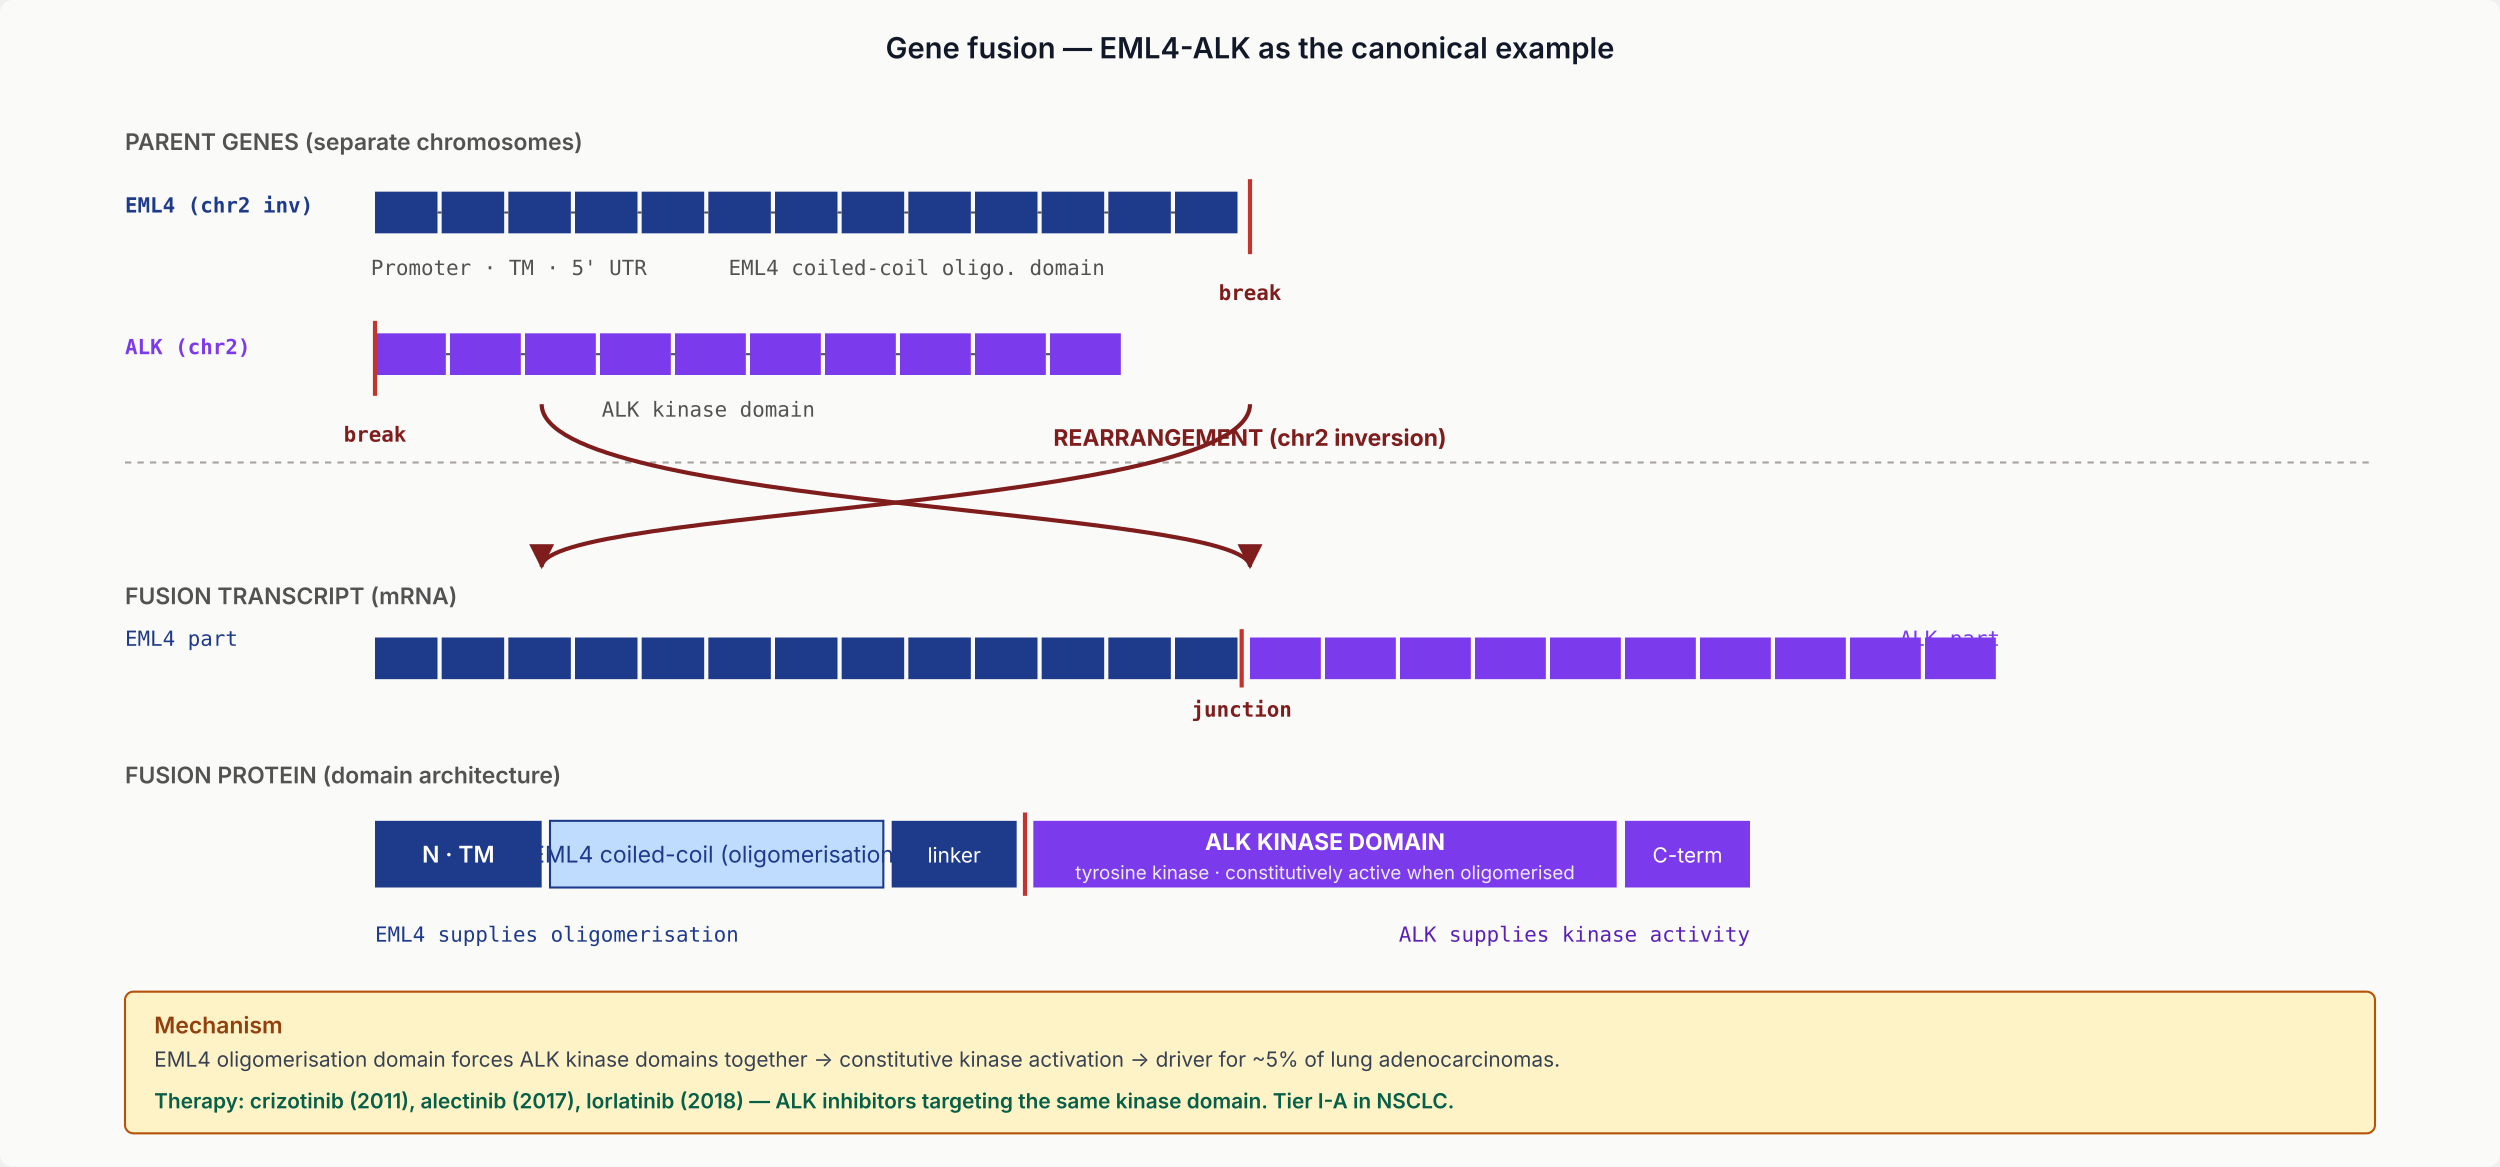
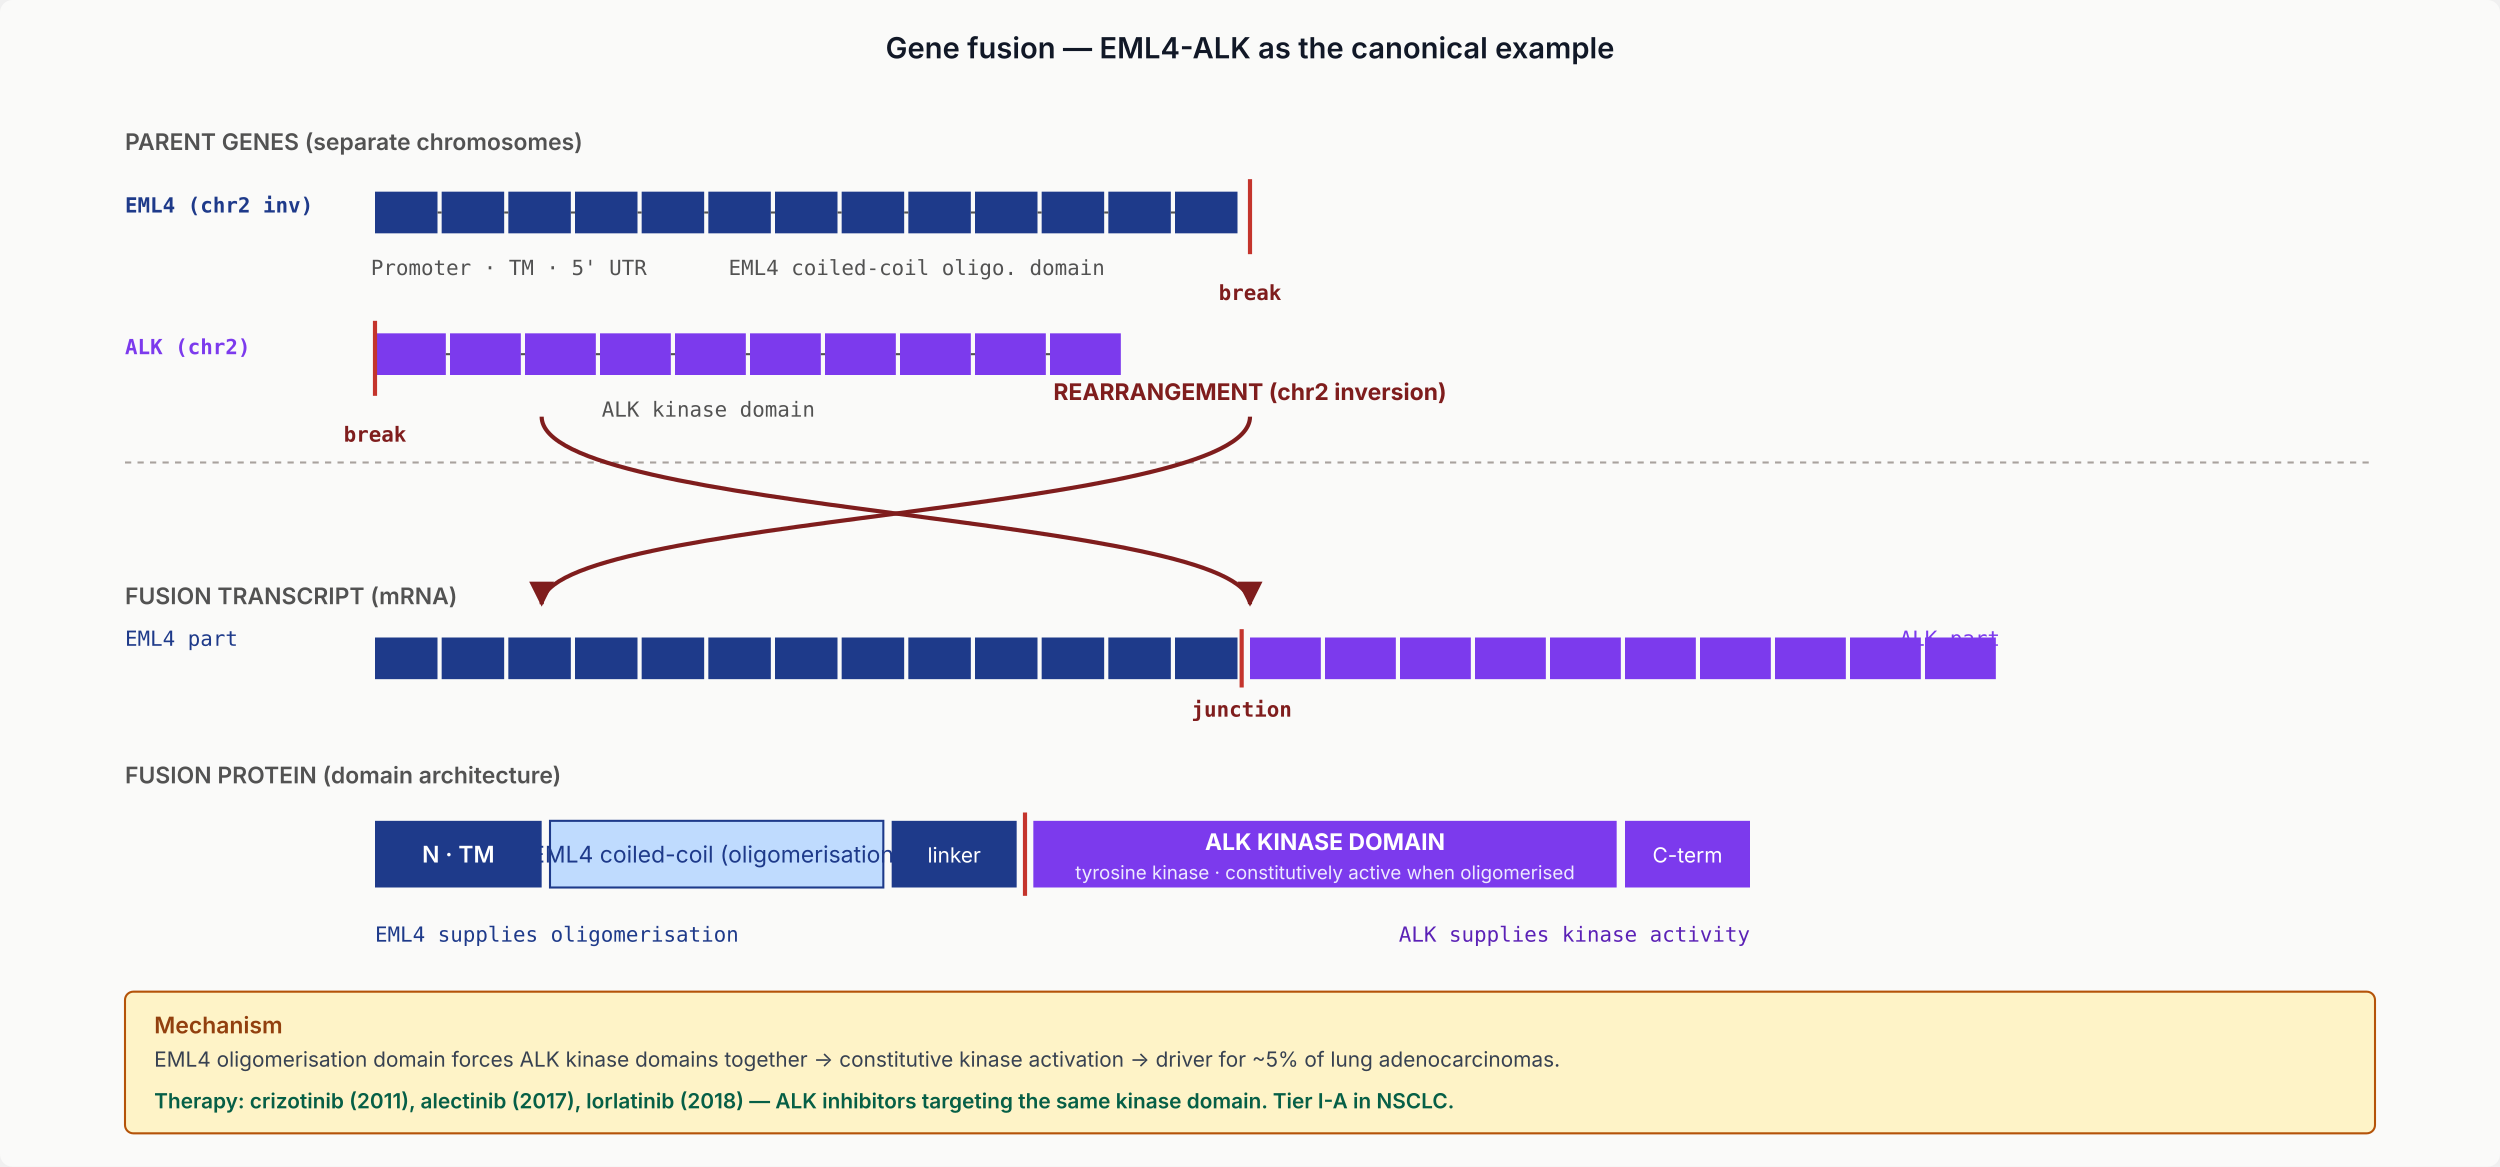
<svg xmlns="http://www.w3.org/2000/svg" viewBox="0 0 1200 560" width="1200" height="560" font-family="Inter, sans-serif">
  <defs>
    <style>text { font-family: Inter, sans-serif; } .mono { font-family: 'JetBrains Mono', monospace; font-size: 10px; }</style>
    <marker id="arr7" viewBox="0 0 10 10" refX="9" refY="5" markerWidth="6" markerHeight="6" orient="auto-start-reverse">
      <path d="M0,0 L10,5 L0,10 z" fill="#7f1d1d" />
    </marker>
  </defs>
  <rect width="1200" height="560" fill="#fafaf9" rx="6" />
  <text x="600" y="28" text-anchor="middle" font-size="14" font-weight="600" fill="#111827">Gene fusion — EML4-ALK as the canonical example</text>
  <g transform="translate(60,72)">
    <text x="0" y="0" font-size="11" font-weight="600" fill="#525252">PARENT GENES (separate chromosomes)</text>
    <g transform="translate(0,16)">
      <text x="0" y="14" font-size="10" font-weight="600" fill="#1e3a8a" class="mono">EML4 (chr2 inv)</text>
      <g transform="translate(120,4)">
        <rect x="0" y="0" width="30" height="20" fill="#1e3a8a" />
        <rect x="32" y="0" width="30" height="20" fill="#1e3a8a" />
        <rect x="64" y="0" width="30" height="20" fill="#1e3a8a" />
        <rect x="96" y="0" width="30" height="20" fill="#1e3a8a" />
        <rect x="128" y="0" width="30" height="20" fill="#1e3a8a" />
        <rect x="160" y="0" width="30" height="20" fill="#1e3a8a" />
        <rect x="192" y="0" width="30" height="20" fill="#1e3a8a" />
        <rect x="224" y="0" width="30" height="20" fill="#1e3a8a" />
        <rect x="256" y="0" width="30" height="20" fill="#1e3a8a" />
        <rect x="288" y="0" width="30" height="20" fill="#1e3a8a" />
        <rect x="320" y="0" width="30" height="20" fill="#1e3a8a" />
        <rect x="352" y="0" width="30" height="20" fill="#1e3a8a" />
        <rect x="384" y="0" width="30" height="20" fill="#1e3a8a" />
        <line x1="30" y1="10" x2="32" y2="10" stroke="#525252" />
        <line x1="62" y1="10" x2="64" y2="10" stroke="#525252" />
        <line x1="94" y1="10" x2="96" y2="10" stroke="#525252" />
        <line x1="126" y1="10" x2="128" y2="10" stroke="#525252" />
        <line x1="158" y1="10" x2="160" y2="10" stroke="#525252" />
        <line x1="190" y1="10" x2="192" y2="10" stroke="#525252" />
        <line x1="222" y1="10" x2="224" y2="10" stroke="#525252" />
        <line x1="254" y1="10" x2="256" y2="10" stroke="#525252" />
        <line x1="286" y1="10" x2="288" y2="10" stroke="#525252" />
        <line x1="318" y1="10" x2="320" y2="10" stroke="#525252" />
        <line x1="350" y1="10" x2="352" y2="10" stroke="#525252" />
        <line x1="382" y1="10" x2="384" y2="10" stroke="#525252" />
      </g>
      <text x="118" y="44" font-size="9" class="mono" fill="#525252">Promoter · TM · 5' UTR</text>
      <text x="380" y="44" text-anchor="middle" font-size="9" class="mono" fill="#525252">EML4 coiled-coil oligo. domain</text>
      <line x1="540" y1="-2" x2="540" y2="34" stroke="#c4342c" stroke-width="2" />
      <text x="540" y="56" text-anchor="middle" font-size="10" fill="#7f1d1d" font-weight="600" class="mono">break</text>
    </g>
    <g transform="translate(0,84)">
      <text x="0" y="14" font-size="10" font-weight="600" fill="#7c3aed" class="mono">ALK (chr2)</text>
      <g transform="translate(120,4)">
        <rect x="0" y="0" width="34" height="20" fill="#7c3aed" />
        <rect x="36" y="0" width="34" height="20" fill="#7c3aed" />
        <rect x="72" y="0" width="34" height="20" fill="#7c3aed" />
        <rect x="108" y="0" width="34" height="20" fill="#7c3aed" />
        <rect x="144" y="0" width="34" height="20" fill="#7c3aed" />
        <rect x="180" y="0" width="34" height="20" fill="#7c3aed" />
        <rect x="216" y="0" width="34" height="20" fill="#7c3aed" />
        <rect x="252" y="0" width="34" height="20" fill="#7c3aed" />
        <rect x="288" y="0" width="34" height="20" fill="#7c3aed" />
        <rect x="324" y="0" width="34" height="20" fill="#7c3aed" />
        <line x1="34" y1="10" x2="36" y2="10" stroke="#525252" />
        <line x1="70" y1="10" x2="72" y2="10" stroke="#525252" />
        <line x1="106" y1="10" x2="108" y2="10" stroke="#525252" />
        <line x1="142" y1="10" x2="144" y2="10" stroke="#525252" />
        <line x1="178" y1="10" x2="180" y2="10" stroke="#525252" />
        <line x1="214" y1="10" x2="216" y2="10" stroke="#525252" />
        <line x1="250" y1="10" x2="252" y2="10" stroke="#525252" />
        <line x1="286" y1="10" x2="288" y2="10" stroke="#525252" />
        <line x1="322" y1="10" x2="324" y2="10" stroke="#525252" />
      </g>
      <text x="280" y="44" font-size="9" class="mono" fill="#525252" text-anchor="middle">ALK kinase domain</text>
      <line x1="120" y1="-2" x2="120" y2="34" stroke="#c4342c" stroke-width="2" />
      <text x="120" y="56" text-anchor="middle" font-size="10" fill="#7f1d1d" font-weight="600" class="mono">break</text>
    </g>
  </g>
  <g transform="translate(60,222)">
    <line x1="0" y1="0" x2="1080" y2="0" stroke="#a8a29e" stroke-dasharray="3 3" />
-     <text x="540" y="-8" text-anchor="middle" font-size="11" font-weight="700" fill="#7f1d1d">REARRANGEMENT (chr2 inversion)</text>
+     <text x="540" y="-30" text-anchor="middle" font-size="11" font-weight="700" fill="#7f1d1d">REARRANGEMENT (chr2 inversion)</text>
    <g stroke="#7f1d1d" stroke-width="2" fill="none" marker-end="url(#arr7)">
-       <path d="M 540 -28 C 540 22 200 22 200 50" />
-       <path d="M 200 -28 C 200 22 540 22 540 50" />
+       <path d="M 540 -22 C 540 25 200 25 200 68" />
+       <path d="M 200 -22 C 200 25 540 25 540 68" />
    </g>
  </g>
  <g transform="translate(60,290)">
    <text x="0" y="0" font-size="11" font-weight="600" fill="#525252">FUSION TRANSCRIPT (mRNA)</text>
    <g transform="translate(120,16)">
      <rect x="0" y="0" width="30" height="20" fill="#1e3a8a" />
      <rect x="32" y="0" width="30" height="20" fill="#1e3a8a" />
      <rect x="64" y="0" width="30" height="20" fill="#1e3a8a" />
      <rect x="96" y="0" width="30" height="20" fill="#1e3a8a" />
      <rect x="128" y="0" width="30" height="20" fill="#1e3a8a" />
      <rect x="160" y="0" width="30" height="20" fill="#1e3a8a" />
      <rect x="192" y="0" width="30" height="20" fill="#1e3a8a" />
      <rect x="224" y="0" width="30" height="20" fill="#1e3a8a" />
      <rect x="256" y="0" width="30" height="20" fill="#1e3a8a" />
      <rect x="288" y="0" width="30" height="20" fill="#1e3a8a" />
      <rect x="320" y="0" width="30" height="20" fill="#1e3a8a" />
      <rect x="352" y="0" width="30" height="20" fill="#1e3a8a" />
      <rect x="384" y="0" width="30" height="20" fill="#1e3a8a" />
      <line x1="416" y1="-4" x2="416" y2="24" stroke="#c4342c" stroke-width="2" />
      <rect x="420" y="0" width="34" height="20" fill="#7c3aed" />
      <rect x="456" y="0" width="34" height="20" fill="#7c3aed" />
      <rect x="492" y="0" width="34" height="20" fill="#7c3aed" />
      <rect x="528" y="0" width="34" height="20" fill="#7c3aed" />
      <rect x="564" y="0" width="34" height="20" fill="#7c3aed" />
      <rect x="600" y="0" width="34" height="20" fill="#7c3aed" />
      <rect x="636" y="0" width="34" height="20" fill="#7c3aed" />
      <rect x="672" y="0" width="34" height="20" fill="#7c3aed" />
      <rect x="708" y="0" width="34" height="20" fill="#7c3aed" />
      <rect x="744" y="0" width="34" height="20" fill="#7c3aed" />
      <text x="416" y="38" text-anchor="middle" font-size="10" font-weight="600" fill="#7f1d1d" class="mono">junction</text>
    </g>
    <text x="0" y="20" font-size="10" class="mono" fill="#1e3a8a">EML4 part</text>
    <text x="900" y="20" text-anchor="end" font-size="10" class="mono" fill="#7c3aed">ALK part</text>
  </g>
  <g transform="translate(60,376)">
    <text x="0" y="0" font-size="11" font-weight="600" fill="#525252">FUSION PROTEIN (domain architecture)</text>
    <g transform="translate(120,18)">
      <rect x="0" y="0" width="80" height="32" fill="#1e3a8a" />
      <text x="40" y="20" text-anchor="middle" font-size="11" font-weight="600" fill="#fff">N · TM</text>
      <rect x="84" y="0" width="160" height="32" fill="#bfdbfe" stroke="#1e3a8a" />
      <text x="164" y="20" text-anchor="middle" font-size="11" fill="#1e3a8a">EML4 coiled-coil (oligomerisation)</text>
      <rect x="248" y="0" width="60" height="32" fill="#1e3a8a" />
      <text x="278" y="20" text-anchor="middle" font-size="10" fill="#fff">linker</text>
      <line x1="312" y1="-4" x2="312" y2="36" stroke="#c4342c" stroke-width="2" />
      <rect x="316" y="0" width="280" height="32" fill="#7c3aed" />
      <text x="456" y="14" text-anchor="middle" font-size="11" font-weight="700" fill="#fff">ALK KINASE DOMAIN</text>
      <text x="456" y="28" text-anchor="middle" font-size="9" fill="#ede9fe">tyrosine kinase · constitutively active when oligomerised</text>
      <rect x="600" y="0" width="60" height="32" fill="#7c3aed" />
      <text x="630" y="20" text-anchor="middle" font-size="10" fill="#fff">C-term</text>
    </g>
    <text x="120" y="76" font-size="10" class="mono" fill="#1e3a8a">EML4 supplies oligomerisation</text>
    <text x="780" y="76" text-anchor="end" font-size="10" class="mono" fill="#5b21b6">ALK supplies kinase activity</text>
  </g>
  <g transform="translate(60,476)">
    <rect width="1080" height="68" fill="#fef3c7" stroke="#b45309" rx="4" />
    <text x="14" y="20" font-size="11" font-weight="600" fill="#92400e">Mechanism</text>
    <text x="14" y="36" font-size="10" fill="#374151">EML4 oligomerisation domain forces ALK kinase domains together → constitutive kinase activation → driver for ~5% of lung adenocarcinomas.</text>
    <text x="14" y="56" font-size="10" font-weight="600" fill="#065f46">Therapy: crizotinib (2011), alectinib (2017), lorlatinib (2018) — ALK inhibitors targeting the same kinase domain. Tier I-A in NSCLC.</text>
  </g>
</svg>
